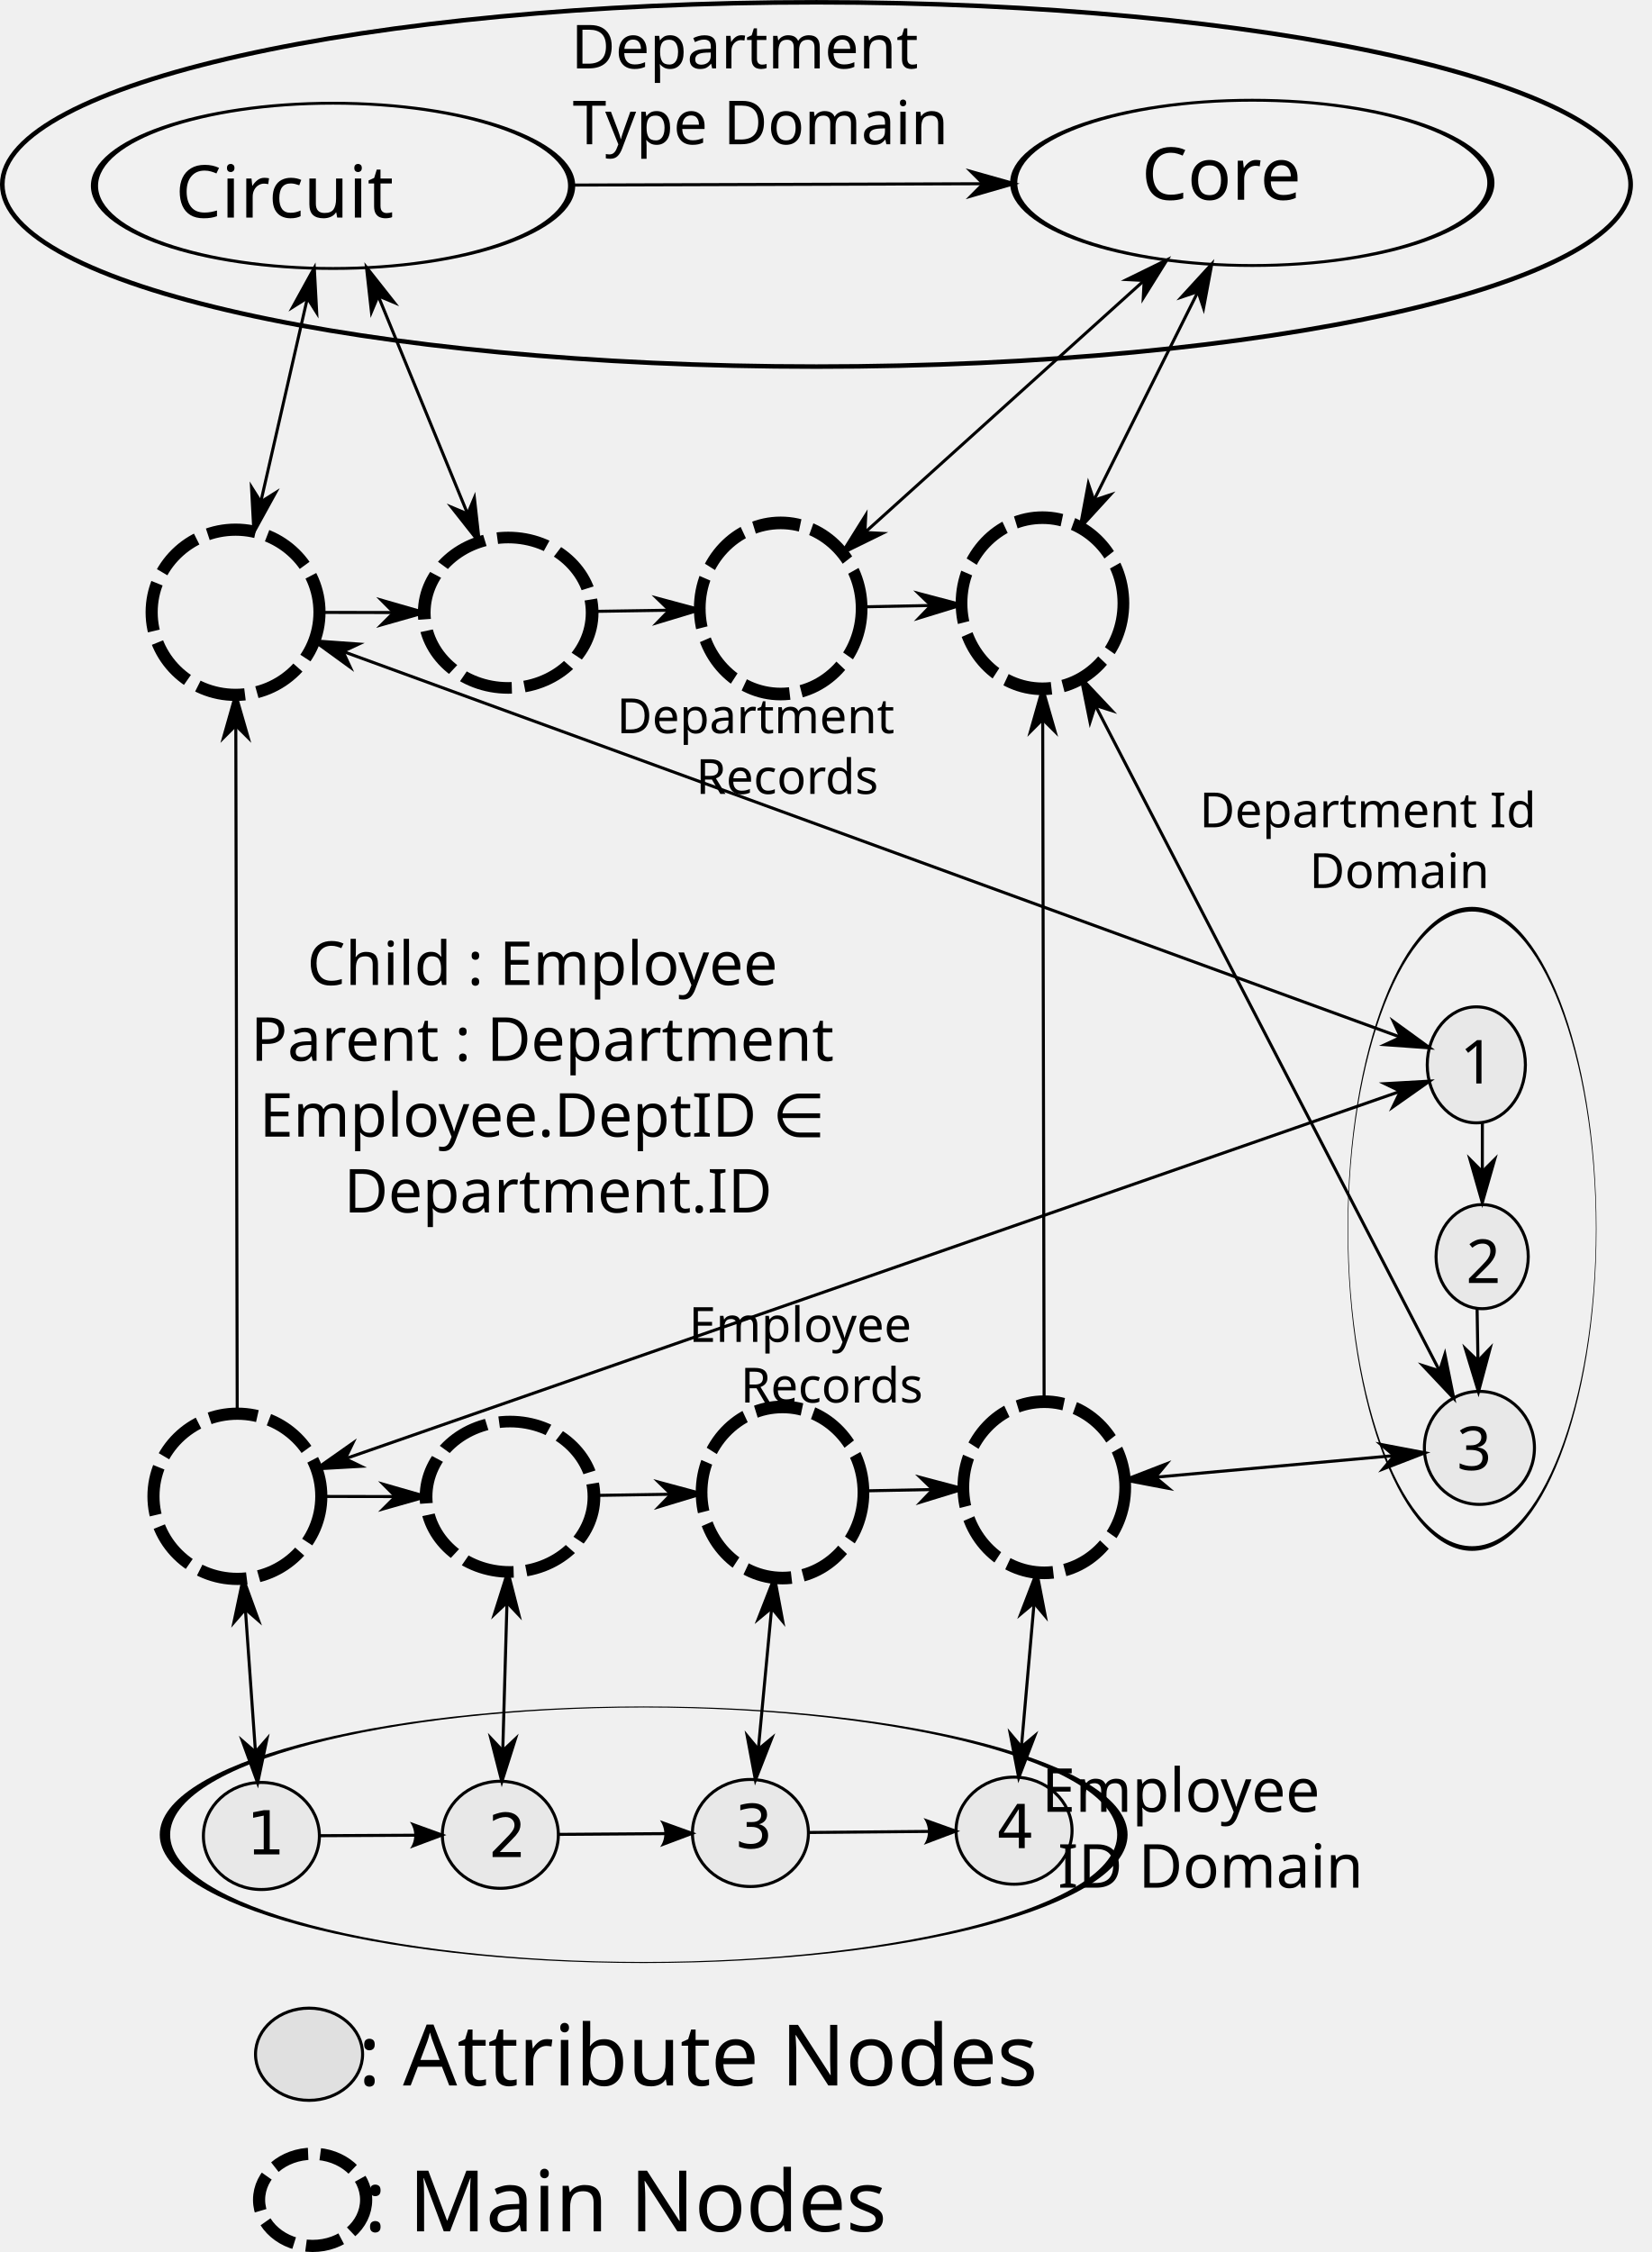
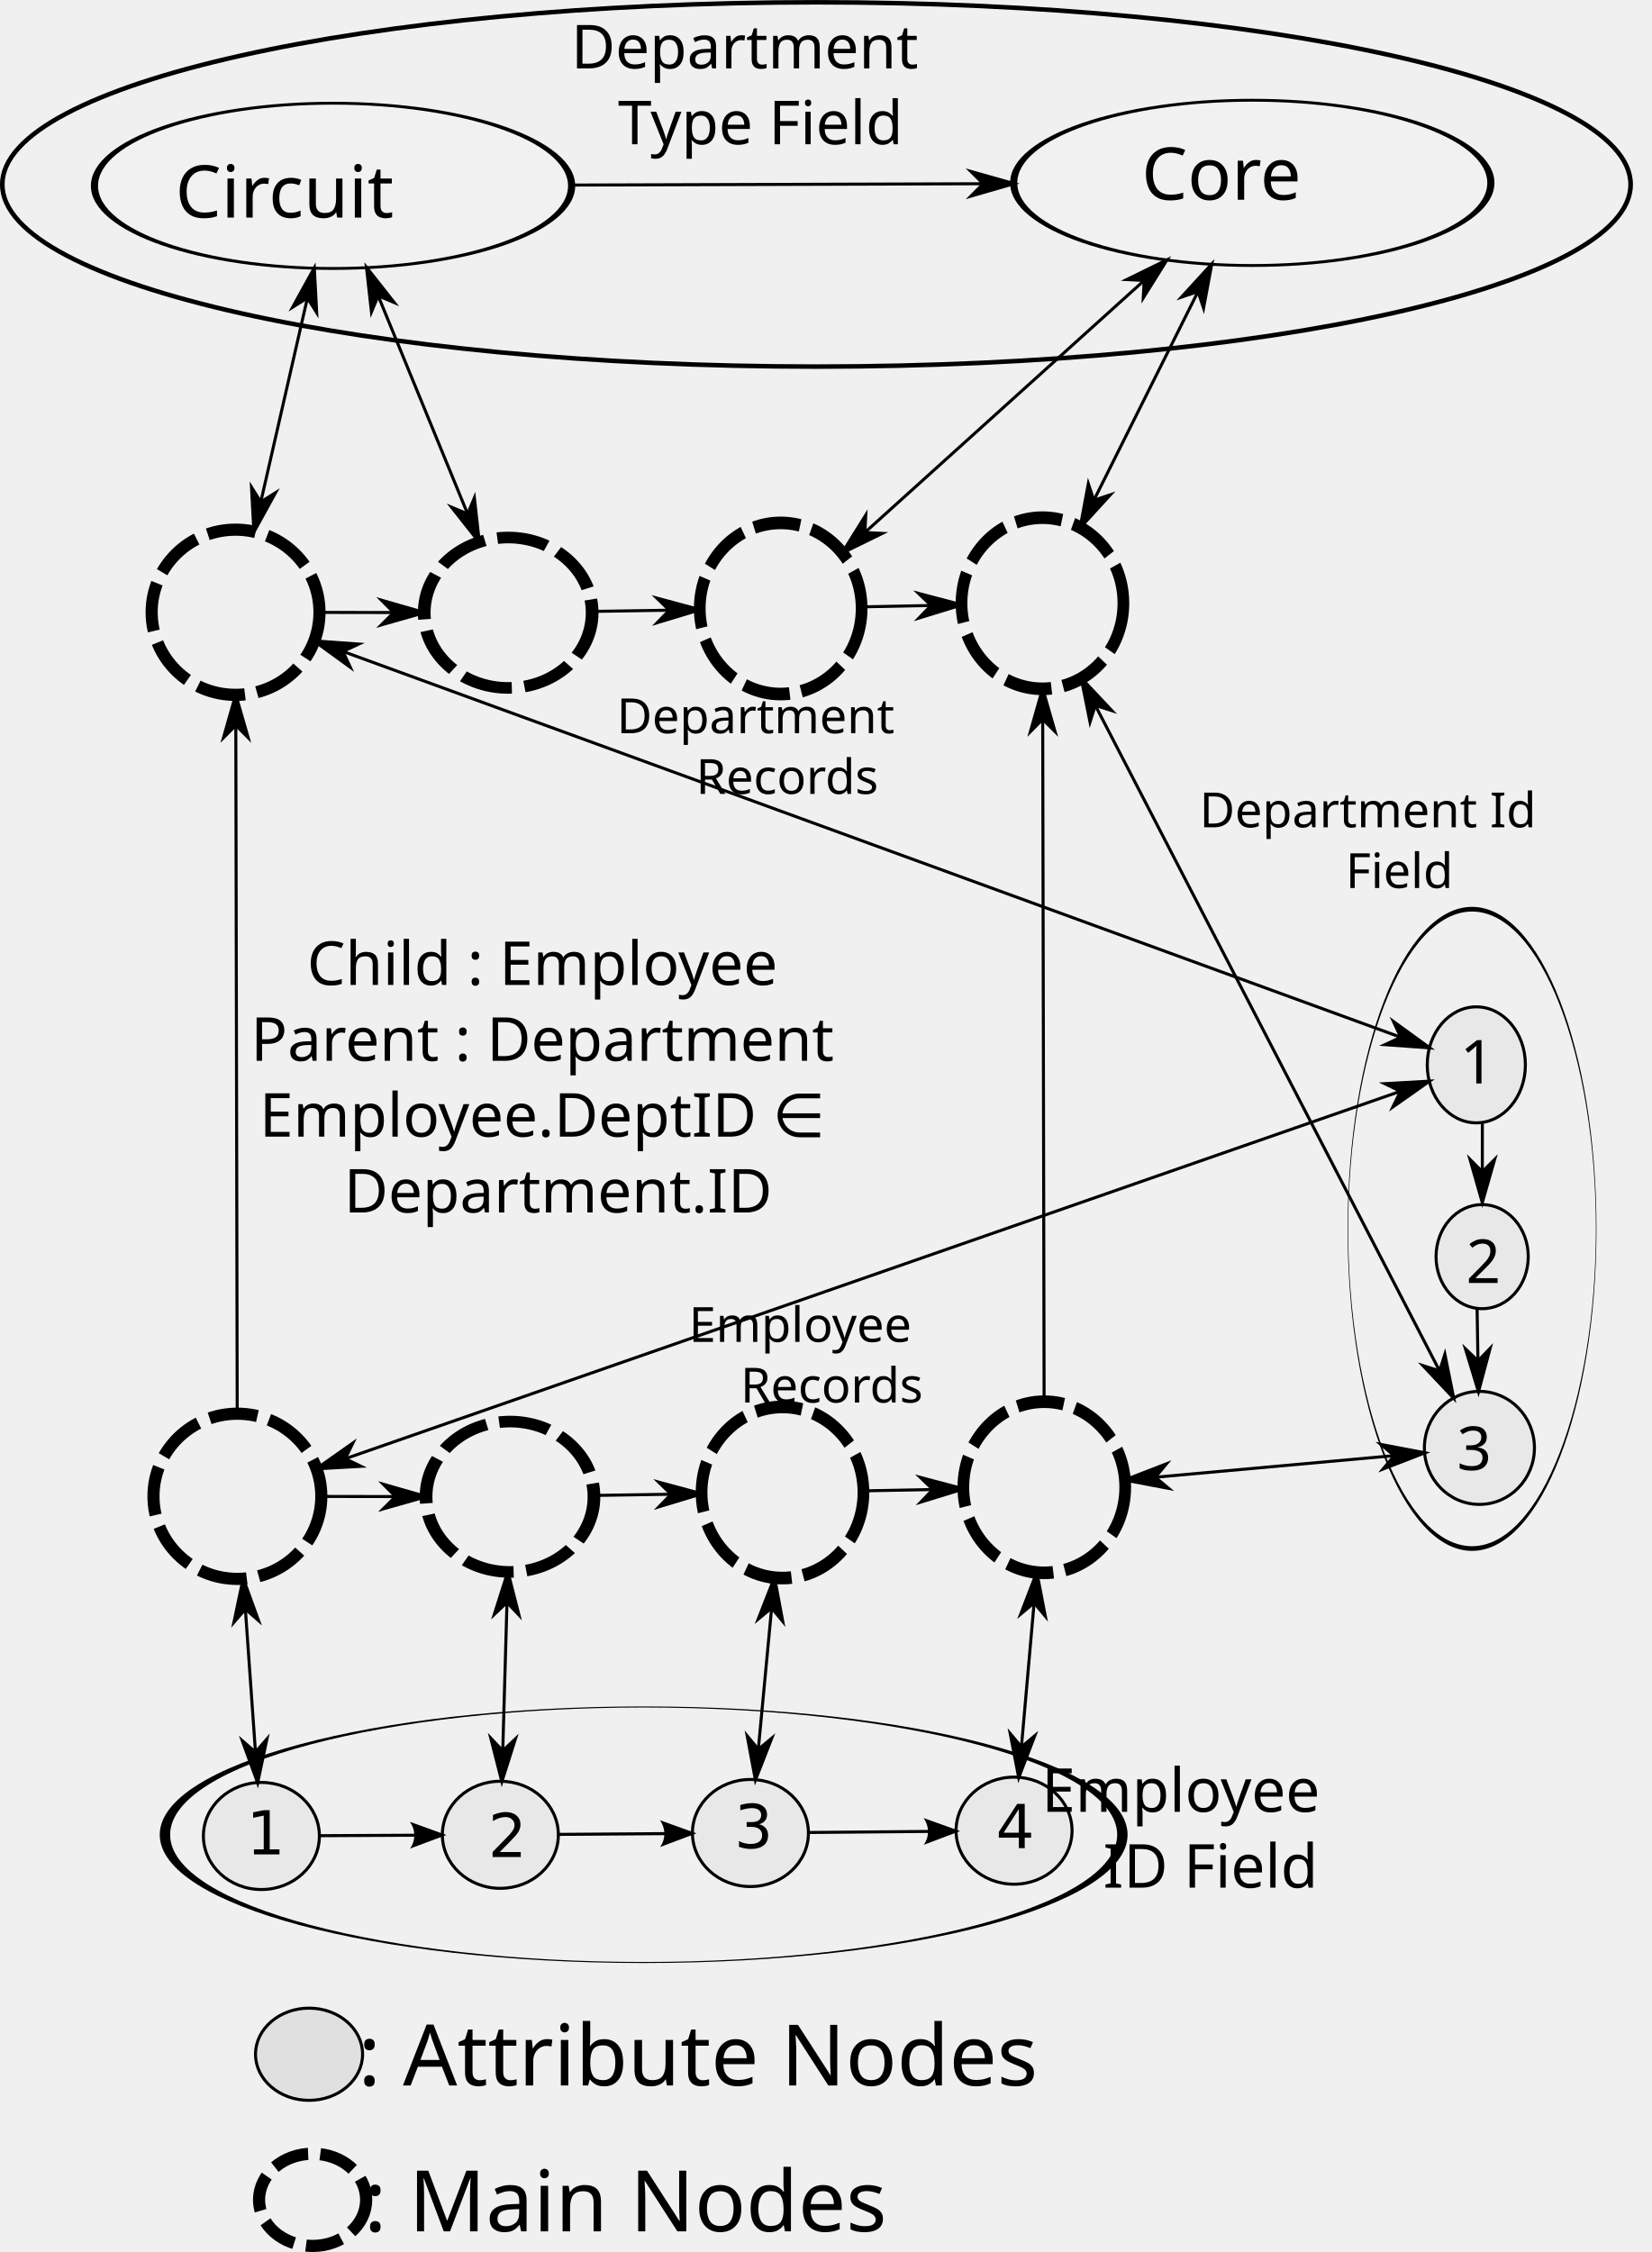
<svg xmlns="http://www.w3.org/2000/svg" width="544.254" height="742.292" id="svg2" version="1.1">
  <defs id="defs4">
    <marker orient="auto" refY="0" refX="0" id="Arrow1Lstart" style="overflow:visible">
      <path id="path3796" d="M 0,0 5,-5 -12.5,0 5,5 0,0 z" style="fill-rule:evenodd;stroke:#000000;stroke-width:1pt" transform="matrix(0.8,0,0,0.8,10,0)" />
    </marker>
    <marker orient="auto" refY="0" refX="0" id="Arrow1Lend" style="overflow:visible">
      <path id="path3799" d="M 0,0 5,-5 -12.5,0 5,5 0,0 z" style="fill-rule:evenodd;stroke:#000000;stroke-width:1pt" transform="matrix(-0.8,0,0,-0.8,-10,0)" />
    </marker>
    <marker orient="auto" refY="0" refX="0" id="Arrow2Lend" style="overflow:visible">
      <path id="path3817" style="fill-rule:evenodd;stroke-width:0.625;stroke-linejoin:round" d="M 8.719,4.034 -2.207,0.016 8.719,-4.002 c -1.745,2.372 -1.735,5.617 -6e-7,8.035 z" transform="matrix(-1.1,0,0,-1.1,-1.1,0)" />
    </marker>
    <marker orient="auto" refY="0" refX="0" id="Arrow2Mstart" style="overflow:visible">
      <path id="path3820" style="fill-rule:evenodd;stroke-width:0.625;stroke-linejoin:round" d="M 8.719,4.034 -2.207,0.016 8.719,-4.002 c -1.745,2.372 -1.735,5.617 -6e-7,8.035 z" transform="scale(0.6,0.6)" />
    </marker>
    <marker orient="auto" refY="0" refX="0" id="Arrow1Lend-8" style="overflow:visible">
      <path id="path3799-2" d="M 0,0 5,-5 -12.5,0 5,5 0,0 z" style="fill-rule:evenodd;stroke:#000000;stroke-width:1pt" transform="matrix(-0.8,0,0,-0.8,-10,0)" />
    </marker>
    <marker orient="auto" refY="0" refX="0" id="marker5762" style="overflow:visible">
      <path id="path5764" d="M 0,0 5,-5 -12.5,0 5,5 0,0 z" style="fill-rule:evenodd;stroke:#000000;stroke-width:1pt" transform="matrix(-0.8,0,0,-0.8,-10,0)" />
    </marker>
    <marker orient="auto" refY="0" refX="0" id="marker5766" style="overflow:visible">
      <path id="path5768" d="M 0,0 5,-5 -12.5,0 5,5 0,0 z" style="fill-rule:evenodd;stroke:#000000;stroke-width:1pt" transform="matrix(-0.8,0,0,-0.8,-10,0)" />
    </marker>
  </defs>
  <g id="layer1" transform="translate(-132.4412,-301.2347)">
    <path style="fill:#ffffff;fill-opacity:0;fill-rule:evenodd;stroke:#000000;stroke-width:1px;stroke-linecap:butt;stroke-linejoin:miter;stroke-opacity:1" id="path2985" d="m 554.848,647.323 c 0,37.794 -96.053,68.431 -214.541,68.431 -118.488,0 -214.541,-30.638 -214.541,-68.431 0,-37.794 96.053,-68.431 214.541,-68.431 118.488,0 214.541,30.638 214.541,68.431 z" transform="matrix(0.1907349,0,0,1.539743,552.7564,-290.4225)" />
    <a id="a6593" style="stroke-width:4;stroke-linejoin:round;stroke-miterlimit:4;stroke-dasharray:16, 4;stroke-dashoffset:0;fill:#000000;fill-opacity:0">
      <path transform="matrix(0.564363,0,0,0.5661794,145.4548,331.5989)" d="m 164.605,817.476 c 0,26.558 -21.943,48.087 -49.012,48.087 -27.068,0 -49.012,-21.529 -49.012,-48.087 0,-26.558 21.943,-48.087 49.012,-48.087 27.068,0 49.012,21.529 49.012,48.087 z" id="path3755" style="fill:#000000;fill-opacity:0;fill-rule:evenodd;stroke:#000000;stroke-width:7.076;stroke-linecap:butt;stroke-linejoin:round;stroke-miterlimit:4;stroke-opacity:1;stroke-dasharray:28.305, 7.076;stroke-dashoffset:0" />
    </a>
    <path transform="matrix(0.564626,0,0,0.5154775,235.288,373.1964)" style="fill:#000000;fill-opacity:0;fill-rule:evenodd;stroke:#000000;stroke-width:7.414;stroke-linecap:butt;stroke-linejoin:round;stroke-miterlimit:4;stroke-opacity:1;stroke-dasharray:29.658, 7.414;stroke-dashoffset:0" id="path3755-3" d="m 164.605,817.476 c 0,26.558 -21.943,48.087 -49.012,48.087 -27.068,0 -49.012,-21.529 -49.012,-48.087 0,-26.558 21.943,-48.087 49.012,-48.087 27.068,0 49.012,21.529 49.012,48.087 z" />
    <path transform="matrix(0.5443618,0,0,0.5865694,327.4555,313.6778)" style="fill:#000000;fill-opacity:0;fill-rule:evenodd;stroke:#000000;stroke-width:7.079;stroke-linecap:butt;stroke-linejoin:round;stroke-miterlimit:4;stroke-opacity:1;stroke-dasharray:28.315, 7.079;stroke-dashoffset:0" id="path3755-7" d="m 164.605,817.476 c 0,26.558 -21.943,48.087 -49.012,48.087 -27.068,0 -49.012,-21.529 -49.012,-48.087 0,-26.558 21.943,-48.087 49.012,-48.087 27.068,0 49.012,21.529 49.012,48.087 z" />
    <path style="fill:none;stroke:#000000;stroke-width:1px;stroke-linecap:round;stroke-linejoin:miter;stroke-opacity:1;marker-mid:none;marker-end:url(#Arrow1Lend)" d="m 328.224,794.155 35.479,-0.554" id="path3790" />
    <path style="fill:none;stroke:#000000;stroke-width:1px;stroke-linecap:butt;stroke-linejoin:miter;stroke-opacity:1;marker-end:url(#Arrow1Lend)" d="m 238.352,794.483 34.53,0.058" id="path5168" />
    <path transform="matrix(0.5443618,0,0,0.5865694,413.742,311.9536)" style="fill:#000000;fill-opacity:0;fill-rule:evenodd;stroke:#000000;stroke-width:7.079;stroke-linecap:butt;stroke-linejoin:round;stroke-miterlimit:4;stroke-opacity:1;stroke-dasharray:28.315, 7.079;stroke-dashoffset:0" id="path3755-7-3" d="m 164.605,817.476 c 0,26.558 -21.943,48.087 -49.012,48.087 -27.068,0 -49.012,-21.529 -49.012,-48.087 0,-26.558 21.943,-48.087 49.012,-48.087 27.068,0 49.012,21.529 49.012,48.087 z" />
    <path style="fill:none;stroke:#000000;stroke-width:1px;stroke-linecap:butt;stroke-linejoin:miter;stroke-opacity:1;marker-end:url(#Arrow1Lend)" d="m 417.056,792.651 32.936,-0.658" id="path5376" />
    <path style="fill:#000000;fill-opacity:0;fill-rule:evenodd;stroke:#000000;stroke-width:7.076;stroke-linecap:butt;stroke-linejoin:round;stroke-miterlimit:4;stroke-opacity:1;stroke-dasharray:28.305, 7.076;stroke-dashoffset:0" id="path3755-4" d="m 164.605,817.476 c 0,26.558 -21.943,48.087 -49.012,48.087 -27.068,0 -49.012,-21.529 -49.012,-48.087 0,-26.558 21.943,-48.087 49.012,-48.087 27.068,0 49.012,21.529 49.012,48.087 z" transform="matrix(0.564363,0,0,0.5661794,144.8542,40.20846)" />
    <path transform="matrix(0.564626,0,0,0.5154775,234.6874,81.80595)" style="fill:#000000;fill-opacity:0;fill-rule:evenodd;stroke:#000000;stroke-width:7.414;stroke-linecap:butt;stroke-linejoin:round;stroke-miterlimit:4;stroke-opacity:1;stroke-dasharray:29.658, 7.414;stroke-dashoffset:0" id="path3755-3-1" d="m 164.605,817.476 c 0,26.558 -21.943,48.087 -49.012,48.087 -27.068,0 -49.012,-21.529 -49.012,-48.087 0,-26.558 21.943,-48.087 49.012,-48.087 27.068,0 49.012,21.529 49.012,48.087 z" />
    <path transform="matrix(0.5443618,0,0,0.5865694,326.8549,22.28733)" style="fill:#000000;fill-opacity:0;fill-rule:evenodd;stroke:#000000;stroke-width:7.079;stroke-linecap:butt;stroke-linejoin:round;stroke-miterlimit:4;stroke-opacity:1;stroke-dasharray:28.315, 7.079;stroke-dashoffset:0" id="path3755-7-2" d="m 164.605,817.476 c 0,26.558 -21.943,48.087 -49.012,48.087 -27.068,0 -49.012,-21.529 -49.012,-48.087 0,-26.558 21.943,-48.087 49.012,-48.087 27.068,0 49.012,21.529 49.012,48.087 z" />
    <path style="fill:none;stroke:#000000;stroke-width:1px;stroke-linecap:round;stroke-linejoin:miter;stroke-opacity:1;marker-mid:none;marker-end:url(#Arrow1Lend)" d="m 327.624,502.765 35.479,-0.554" id="path3790-9" />
    <path style="fill:none;stroke:#000000;stroke-width:1px;stroke-linecap:butt;stroke-linejoin:miter;stroke-opacity:1;marker-end:url(#Arrow1Lend)" d="m 237.751,503.093 34.53,0.058" id="path5168-5" />
    <path transform="matrix(0.5443618,0,0,0.5865694,413.1414,20.5631)" style="fill:#000000;fill-opacity:0;fill-rule:evenodd;stroke:#000000;stroke-width:7.079;stroke-linecap:butt;stroke-linejoin:round;stroke-miterlimit:4;stroke-opacity:1;stroke-dasharray:28.315, 7.079;stroke-dashoffset:0" id="path3755-7-3-0" d="m 164.605,817.476 c 0,26.558 -21.943,48.087 -49.012,48.087 -27.068,0 -49.012,-21.529 -49.012,-48.087 0,-26.558 21.943,-48.087 49.012,-48.087 27.068,0 49.012,21.529 49.012,48.087 z" />
    <path style="fill:none;stroke:#000000;stroke-width:1px;stroke-linecap:butt;stroke-linejoin:miter;stroke-opacity:1;marker-end:url(#Arrow1Lend)" d="m 416.455,501.261 32.936,-0.658" id="path5376-8" />
    <path style="fill:#e8e8e8;fill-opacity:1;fill-rule:evenodd;stroke:#000000;stroke-width:1px;stroke-linecap:butt;stroke-linejoin:miter;stroke-opacity:1" id="path5810" d="m 637.255,634.225 c 0,10.558 -7.242,19.118 -16.176,19.118 -8.934,0 -16.176,-8.559 -16.176,-19.118 0,-10.558 7.242,-19.118 16.176,-19.118 8.934,0 16.176,8.559 16.176,19.118 z" transform="translate(-2,18)" />
    <path style="fill:#e8e8e8;fill-opacity:1;fill-rule:evenodd;stroke:#000000;stroke-width:1px;stroke-linecap:butt;stroke-linejoin:miter;stroke-opacity:1" id="path5812" d="m 638.235,691.088 c 0,9.475 -6.804,17.157 -15.196,17.157 -8.393,0 -15.196,-7.681 -15.196,-17.157 0,-9.475 6.804,-17.157 15.196,-17.157 8.393,0 15.196,7.681 15.196,17.157 z" transform="translate(-2.039216,24.35294)" />
    <path style="fill:#e8e8e8;fill-opacity:1;fill-rule:evenodd;stroke:#000000;stroke-width:1px;stroke-linecap:butt;stroke-linejoin:miter;stroke-opacity:1" id="path5814" d="m 638.235,746.48 c 0,10.288 -8.12,18.627 -18.137,18.627 -10.017,0 -18.137,-8.34 -18.137,-18.627 0,-10.288 8.12,-18.627 18.137,-18.627 10.017,0 18.137,8.34 18.137,18.627 z" transform="translate(0,32)" />
    <path style="fill:none;stroke:#000000;stroke-width:1px;stroke-linecap:butt;stroke-linejoin:miter;stroke-opacity:1;marker-end:url(#marker5766)" d="m 621.067,670.911 -0.017,26.588" id="path5816" />
    <path style="fill:none;stroke:#000000;stroke-width:1px;stroke-linecap:butt;stroke-linejoin:miter;stroke-opacity:1;marker-end:url(#marker5766)" d="m 619.326,732.242 0.461,27.614" id="path6010" />
    <path style="fill:none;stroke:#000000;stroke-width:1px;stroke-linecap:butt;stroke-linejoin:miter;stroke-opacity:1;marker-start:url(#Arrow1Lstart);marker-end:url(#marker5766)" d="M 236.775,785.354 603.557,657.63" id="path6597" />
    <path style="fill:none;stroke:#000000;stroke-width:1px;stroke-linecap:butt;stroke-linejoin:miter;stroke-opacity:1;marker-end:url(#marker5766)" d="M 210.635,767.212 210.147,530.272" id="path6791" />
    <path style="fill:none;stroke:#000000;stroke-width:1px;stroke-linecap:butt;stroke-linejoin:miter;stroke-opacity:1;marker-start:url(#Arrow1Lstart);marker-end:url(#marker5766)" d="m 236.035,512.51 367.583,134.076" id="path6793" />
    <path style="fill:none;stroke:#000000;stroke-width:1px;stroke-linecap:butt;stroke-linejoin:miter;stroke-opacity:1;marker-start:url(#Arrow1Lstart);marker-end:url(#marker5766)" d="m 503.251,789.054 98.779,-8.939" id="path7179" />
    <path style="fill:none;stroke:#000000;stroke-width:1px;stroke-linecap:butt;stroke-linejoin:miter;stroke-opacity:1;marker-end:url(#marker5766)" d="M 476.609,763.254 476.124,528.276" id="path7181" />
    <path style="fill:none;stroke:#000000;stroke-width:1px;stroke-linecap:butt;stroke-linejoin:miter;stroke-opacity:1;marker-start:url(#Arrow1Lstart);marker-end:url(#marker5766)" d="M 488.871,524.821 611.586,762.027" id="path7183" />
    <text xml:space="preserve" style="font-size:40px;font-style:normal;font-weight:normal;line-height:125%;letter-spacing:0px;word-spacing:0px;fill:#000000;fill-opacity:1;stroke:none;font-family:Sans" x="432.61" y="743.539" id="text7377">
      <tspan x="432.61" y="743.539" style="font-size:16px;text-align:center;text-anchor:middle" id="tspan7393">Employee</tspan>
      <tspan x="432.61" y="763.539" style="font-size:16px;text-align:center;text-anchor:middle" id="tspan7403">Records</tspan>
    </text>
    <text xml:space="preserve" style="font-size:40px;font-style:normal;font-weight:normal;line-height:125%;letter-spacing:0px;word-spacing:0px;fill:#000000;fill-opacity:1;stroke:none;font-family:Sans" x="613.686" y="658.362" id="text7381">
      <tspan id="tspan7383" x="613.686" y="658.362" style="font-size:20px">1</tspan>
    </text>
    <text xml:space="preserve" style="font-size:40px;font-style:normal;font-weight:normal;line-height:125%;letter-spacing:0px;word-spacing:0px;fill:#000000;fill-opacity:1;stroke:none;font-family:Sans" x="615.686" y="724.127" id="text7385">
      <tspan id="tspan7387" x="615.686" y="724.127" style="font-size:20px">2</tspan>
    </text>
    <text xml:space="preserve" style="font-size:40px;font-style:normal;font-weight:normal;line-height:125%;letter-spacing:0px;word-spacing:0px;fill:#000000;fill-opacity:1;stroke:none;font-family:Sans" x="612.667" y="785.774" id="text7389">
      <tspan id="tspan7391" x="612.667" y="785.774" style="font-size:20px">3</tspan>
    </text>
    <text xml:space="preserve" style="font-size:40px;font-style:normal;font-weight:normal;line-height:125%;letter-spacing:0px;word-spacing:0px;fill:#000000;fill-opacity:1;stroke:none;font-family:Sans" x="619.726" y="573.931" id="text7397">
      <tspan id="tspan7399" x="619.726" y="573.931" style="font-size:16px;text-align:center;text-anchor:middle">Department Id</tspan>
-       <tspan x="619.726" y="593.931" id="tspan7401" style="font-size:16px;text-align:center;text-anchor:middle">Domain</tspan>
+       <tspan x="619.726" y="593.931" id="tspan7401" style="font-size:16px;text-align:center;text-anchor:middle">Field</tspan>
    </text>
    <text xml:space="preserve" style="font-size:40px;font-style:normal;font-weight:normal;line-height:125%;letter-spacing:0px;word-spacing:0px;fill:#000000;fill-opacity:1;stroke:none;font-family:Sans" x="417.915" y="542.915" id="text7377-3">
      <tspan x="417.915" y="542.915" style="font-size:16px;text-align:center;text-anchor:middle" id="tspan7403-2">Department</tspan>
      <tspan x="417.915" y="562.915" style="font-size:16px;text-align:center;text-anchor:middle" id="tspan7431">Records</tspan>
    </text>
    <path style="fill:#ffffff;fill-opacity:0;fill-rule:evenodd;stroke:#000000;stroke-width:1px;stroke-linecap:butt;stroke-linejoin:miter;stroke-opacity:1" id="path5808-4" d="m 134.314,699.911 c 0,67.411 -20.63,122.059 -46.078,122.059 -25.448,0 -46.078,-54.648 -46.078,-122.059 0,-67.411 20.63,-122.059 46.078,-122.059 25.448,0 46.078,54.648 46.078,122.059 z" transform="matrix(3.424588,0,0,0.3450251,42.43833,664.5027)" />
    <path style="fill:#e8e8e8;fill-opacity:1;fill-rule:evenodd;stroke:#000000;stroke-width:1;stroke-linecap:butt;stroke-linejoin:miter;stroke-miterlimit:4;stroke-opacity:1;stroke-dasharray:none" id="path7451" d="m 113.725,950.401 c 0,9.746 -8.559,17.647 -19.118,17.647 -10.558,0 -19.118,-7.901 -19.118,-17.647 0,-9.746 8.559,-17.647 19.118,-17.647 10.558,0 19.118,7.901 19.118,17.647 z" transform="translate(124,-44)" />
    <path transform="translate(372.0951,-45.75206)" style="fill:#e8e8e8;fill-opacity:1;fill-rule:evenodd;stroke:#000000;stroke-width:1;stroke-linecap:butt;stroke-linejoin:miter;stroke-miterlimit:4;stroke-opacity:1;stroke-dasharray:none" id="path7451-0" d="m 113.725,950.401 c 0,9.746 -8.559,17.647 -19.118,17.647 -10.558,0 -19.118,-7.901 -19.118,-17.647 0,-9.746 8.559,-17.647 19.118,-17.647 10.558,0 19.118,7.901 19.118,17.647 z" />
    <path transform="translate(202.7647,-44.39219)" style="fill:#e8e8e8;fill-opacity:1;fill-rule:evenodd;stroke:#000000;stroke-width:1;stroke-linecap:butt;stroke-linejoin:miter;stroke-miterlimit:4;stroke-opacity:1;stroke-dasharray:none" id="path7451-2" d="m 113.725,950.401 c 0,9.746 -8.559,17.647 -19.118,17.647 -10.558,0 -19.118,-7.901 -19.118,-17.647 0,-9.746 8.559,-17.647 19.118,-17.647 10.558,0 19.118,7.901 19.118,17.647 z" />
    <path transform="translate(285.1961,-44.98042)" style="fill:#e8e8e8;fill-opacity:1;fill-rule:evenodd;stroke:#000000;stroke-width:1;stroke-linecap:butt;stroke-linejoin:miter;stroke-miterlimit:4;stroke-opacity:1;stroke-dasharray:none" id="path7451-9" d="m 113.725,950.401 c 0,9.746 -8.559,17.647 -19.118,17.647 -10.558,0 -19.118,-7.901 -19.118,-17.647 0,-9.746 8.559,-17.647 19.118,-17.647 10.558,0 19.118,7.901 19.118,17.647 z" />
    <path style="fill:none;stroke:#000000;stroke-width:1px;stroke-linecap:butt;stroke-linejoin:miter;stroke-opacity:1;marker-end:url(#Arrow2Lend)" d="m 237.725,906.306 40.53,-0.202" id="path7495" />
    <path style="fill:none;stroke:#000000;stroke-width:1px;stroke-linecap:butt;stroke-linejoin:miter;stroke-opacity:1;marker-end:url(#Arrow2Lend)" d="m 316.49,905.873 44.197,-0.315" id="path7497" />
    <path style="fill:none;stroke:#000000;stroke-width:1px;stroke-linecap:butt;stroke-linejoin:miter;stroke-opacity:1;marker-end:url(#Arrow2Lend)" d="m 398.921,905.251 48.666,-0.432" id="path7499" />
    <path style="font-size:40px;font-style:normal;font-weight:normal;line-height:125%;letter-spacing:0px;word-spacing:0px;fill:#000000;fill-opacity:1;stroke:none;font-family:Sans" d="m 380.438,895.562 c -0.579,10e-6 -1.217,0.052 -1.875,0.156 -0.651,0.104 -1.345,0.26 -2.094,0.469 l 0,1.75 c 0.742,-0.247 1.413,-0.414 2.031,-0.531 0.618,-0.117 1.21,-0.187 1.75,-0.188 0.99,10e-6 1.754,0.19 2.281,0.594 0.534,0.397 0.812,0.97 0.812,1.719 -10e-6,0.729 -0.267,1.297 -0.781,1.688 -0.514,0.384 -1.249,0.594 -2.219,0.594 l -1.781,0 0,1.594 1.688,0 c 1.074,10e-6 1.901,0.262 2.5,0.75 0.605,0.482 0.906,1.141 0.906,2 -10e-6,0.931 -0.318,1.637 -0.969,2.125 -0.645,0.488 -1.576,0.75 -2.812,0.75 -0.71,0 -1.38,-0.087 -2.031,-0.25 -0.651,-0.163 -1.266,-0.4 -1.812,-0.719 l 0,1.906 c 0.69,0.241 1.355,0.414 2,0.531 0.651,0.124 1.294,0.188 1.906,0.188 1.823,0 3.229,-0.4 4.219,-1.188 0.99,-0.788 1.469,-1.905 1.469,-3.344 -10e-6,-0.937 -0.247,-1.706 -0.781,-2.344 -0.527,-0.638 -1.275,-1.079 -2.219,-1.281 0.853,-0.215 1.506,-0.603 1.969,-1.156 0.462,-0.56 0.687,-1.224 0.688,-2.031 -10e-6,-1.159 -0.44,-2.073 -1.312,-2.75 -0.872,-0.684 -2.034,-1.031 -3.531,-1.031 z m 87.312,0.25 -6.062,9.25 0,1.906 6.594,0 0,3.438 1.938,0 0,-3.438 2.094,0 0,-1.656 -2.094,0 0,-9.5 -2.469,0 z m 0.531,1.719 0,7.781 -5,0 5,-7.781 z m -248.906,0.375 -3.5,0.688 0,1.812 3.5,-0.719 0,11.125 -3.219,0 0,1.656 8.406,0 0,-1.656 -3.219,0 0,-12.906 -1.969,0 z M 299.031,898.5 c -0.573,10e-6 -1.185,0.087 -1.875,0.25 -0.69,0.163 -1.424,0.4 -2.219,0.719 l 0,2 c 0.781,-0.436 1.504,-0.785 2.188,-1 0.69,-0.215 1.35,-0.312 1.969,-0.312 0.872,10e-6 1.553,0.262 2.094,0.75 0.547,0.488 0.844,1.1 0.844,1.875 -10e-6,0.475 -0.121,0.974 -0.375,1.469 -0.247,0.488 -0.712,1.072 -1.344,1.781 -0.332,0.378 -1.142,1.223 -2.438,2.531 -1.289,1.302 -2.314,2.35 -3.062,3.125 l 0,1.656 9.281,0 0,-1.656 -6.906,0 c 1.589,-1.621 2.815,-2.883 3.688,-3.781 0.872,-0.905 1.4,-1.467 1.562,-1.656 0.592,-0.729 0.997,-1.341 1.219,-1.875 0.228,-0.54 0.344,-1.12 0.344,-1.719 -10e-6,-1.263 -0.445,-2.276 -1.344,-3.031 -0.898,-0.755 -2.115,-1.125 -3.625,-1.125 z" id="text7693" />
    <path style="fill:none;stroke:#000000;stroke-width:1px;stroke-linecap:butt;stroke-linejoin:miter;stroke-opacity:1;marker-start:url(#Arrow1Lstart);marker-end:url(#marker5766)" d="m 212.612,821.598 4.751,67.193" id="path8099" />
    <path style="fill:none;stroke:#000000;stroke-width:1px;stroke-linecap:butt;stroke-linejoin:miter;stroke-opacity:1;marker-start:url(#Arrow1Lstart);marker-end:url(#marker5766)" d="m 299.847,819.367 -1.971,69.001" id="path8101" />
    <path style="fill:none;stroke:#000000;stroke-width:1px;stroke-linecap:butt;stroke-linejoin:miter;stroke-opacity:1;marker-start:url(#Arrow1Lstart);marker-end:url(#marker5766)" d="m 387.735,821.254 -6.274,66.585" id="path8103" />
    <path style="fill:none;stroke:#000000;stroke-width:1px;stroke-linecap:butt;stroke-linejoin:miter;stroke-opacity:1;marker-start:url(#Arrow1Lstart);marker-end:url(#marker5766)" d="m 474.194,819.547 -5.943,67.512" id="path8105" />
    <text xml:space="preserve" style="font-size:40px;font-style:normal;font-weight:normal;line-height:125%;letter-spacing:0px;word-spacing:0px;fill:#000000;fill-opacity:1;stroke:none;font-family:Sans" x="557.474" y="898.441" id="text8496">
      <tspan id="tspan8498" x="560.658" y="898.441" style="font-size:20px;text-align:center;text-anchor:middle">Employee </tspan>
-       <tspan x="557.474" y="923.441" id="tspan8500" style="font-size:20px;text-align:center;text-anchor:middle">ID Domain</tspan>
+       <tspan x="557.474" y="923.441" id="tspan8500" style="font-size:20px;text-align:center;text-anchor:middle">ID Field</tspan>
    </text>
    <path style="fill:#ffffff;fill-opacity:0;fill-rule:evenodd;stroke:#000000;stroke-width:1px;stroke-linecap:butt;stroke-linejoin:miter;stroke-opacity:1" id="path8502" d="m 532.353,392.558 c 0,22.2 -78.57,40.196 -175.49,40.196 -96.921,0 -175.49,-17.996 -175.49,-40.196 0,-22.2 78.57,-40.196 175.49,-40.196 96.921,0 175.49,17.996 175.49,40.196 z" transform="matrix(1.529269,0,0,1.493639,-144.1706,-224.3116)" />
    <path style="fill:#f1f1f1;fill-opacity:1;fill-rule:evenodd;stroke:#000000;stroke-width:1px;stroke-linecap:butt;stroke-linejoin:miter;stroke-opacity:1" id="path8506" d="m 278.431,416.578 c 0,15.973 -14.924,28.922 -33.333,28.922 -18.409,0 -33.333,-12.949 -33.333,-28.922 0,-15.973 14.924,-28.922 33.333,-28.922 18.409,0 33.333,12.949 33.333,28.922 z" transform="matrix(2.359295,0,0,0.9417186,-336.0367,-29.81038)" />
    <path style="fill:#f1f1f1;fill-opacity:1;fill-rule:evenodd;stroke:#000000;stroke-width:1px;stroke-linecap:butt;stroke-linejoin:miter;stroke-opacity:1" id="path8506-0" d="m 278.431,416.578 c 0,15.973 -14.924,28.922 -33.333,28.922 -18.409,0 -33.333,-12.949 -33.333,-28.922 0,-15.973 14.924,-28.922 33.333,-28.922 18.409,0 33.333,12.949 33.333,28.922 z" transform="matrix(2.359295,0,0,0.9417186,-33.02926,-30.78904)" />
    <path style="fill:none;stroke:#000000;stroke-width:1px;stroke-linecap:butt;stroke-linejoin:miter;stroke-opacity:1;marker-mid:none;marker-end:url(#marker5766)" d="M 320.862,362.235 466.589,361.764" id="path8722" />
    <text xml:space="preserve" style="font-size:20px;font-style:normal;font-weight:normal;text-align:center;line-height:125%;letter-spacing:0px;word-spacing:0px;text-anchor:middle;fill:#000000;fill-opacity:1;stroke:none;font-family:Sans" x="239.216" y="372.95" id="text9112">
      <tspan id="tspan9114" x="239.216" y="372.95" style="font-size:24px">Circuit</tspan>
    </text>
    <text xml:space="preserve" style="font-size:20px;font-style:normal;font-weight:normal;text-align:center;line-height:125%;letter-spacing:0px;word-spacing:0px;text-anchor:middle;fill:#000000;fill-opacity:1;stroke:none;font-family:Sans" x="548.039" y="367.068" id="text9116">
      <tspan id="tspan9118" x="548.039" y="367.068" style="font-size:24px">Core</tspan>
    </text>
    <text xml:space="preserve" style="font-size:20px;font-style:normal;font-weight:normal;text-align:center;line-height:125%;letter-spacing:0px;word-spacing:0px;text-anchor:middle;fill:#000000;fill-opacity:1;stroke:none;font-family:Sans" x="396.118" y="323.774" id="text9120">
      <tspan id="tspan9122" x="396.118" y="323.774">Department</tspan>
-       <tspan x="396.118" y="348.774" id="tspan10102">Type Domain</tspan>
+       <tspan x="396.118" y="348.774" id="tspan10102">Type Field</tspan>
    </text>
    <path style="fill:none;stroke:#000000;stroke-width:1px;stroke-linecap:butt;stroke-linejoin:miter;stroke-opacity:1;marker-start:url(#Arrow1Lstart);marker-end:url(#marker5766)" d="m 216.164,476.479 19.851,-86.838" id="path9124" />
    <path style="fill:none;stroke:#000000;stroke-width:1px;stroke-linecap:butt;stroke-linejoin:miter;stroke-opacity:1;marker-start:url(#Arrow1Lstart);marker-end:url(#marker5766)" d="m 290.406,479.924 -37.119,-90.467" id="path9126" />
    <path style="fill:none;stroke:#000000;stroke-width:1px;stroke-linecap:butt;stroke-linejoin:miter;stroke-opacity:1;marker-start:url(#Arrow1Lstart);marker-end:url(#marker5766)" d="M 410.072,483.481 517.045,386.945" id="path9128" />
    <path style="fill:none;stroke:#000000;stroke-width:1px;stroke-linecap:butt;stroke-linejoin:miter;stroke-opacity:1;marker-start:url(#Arrow1Lstart);marker-end:url(#marker5766)" d="m 488.52,475.119 43.31,-86.766" id="path9130" />
    <text xml:space="preserve" style="font-size:20px;font-style:normal;font-weight:normal;text-align:center;line-height:125%;letter-spacing:0px;word-spacing:0px;text-anchor:middle;fill:#000000;fill-opacity:1;stroke:none;font-family:Sans" x="329.412" y="625.892" id="text10104">
      <tspan id="tspan10106" x="329.412" y="625.892">Child : Employee</tspan>
      <tspan x="329.412" y="650.892" id="tspan10108">Parent : Department</tspan>
      <tspan x="332.595" y="675.892" id="tspan10110">Employee.DeptID ∈ </tspan>
      <tspan x="329.412" y="700.892" id="tspan10112">Department.ID</tspan>
    </text>
    <path style="fill:#e0e0e0;fill-opacity:1;fill-rule:evenodd;stroke:#000000;stroke-width:1px;stroke-linecap:butt;stroke-linejoin:miter;stroke-opacity:1" id="path10116" d="m 251.961,978.343 c 0,8.393 -7.901,15.196 -17.647,15.196 -9.746,0 -17.647,-6.804 -17.647,-15.196 0,-8.393 7.901,-15.196 17.647,-15.196 9.746,0 17.647,6.804 17.647,15.196 z" />
    <path transform="translate(1.17173,47.98776)" style="fill:#000000;fill-opacity:0;fill-rule:evenodd;stroke:#000000;stroke-width:4;stroke-linecap:butt;stroke-linejoin:miter;stroke-miterlimit:4;stroke-opacity:1;stroke-dasharray:12, 4;stroke-dashoffset:0" id="path10116-8" d="m 251.961,978.343 c 0,8.393 -7.901,15.196 -17.647,15.196 -9.746,0 -17.647,-6.804 -17.647,-15.196 0,-8.393 7.901,-15.196 17.647,-15.196 9.746,0 17.647,6.804 17.647,15.196 z" />
    <text xml:space="preserve" style="font-size:20px;font-style:normal;font-weight:normal;text-align:center;line-height:125%;letter-spacing:0px;word-spacing:0px;text-anchor:middle;fill:#000000;fill-opacity:1;stroke:none;font-family:Sans" x="375.49" y="988.637" id="text10136">
      <tspan id="tspan10138" x="375.49" y="988.637" style="font-size:28px">: Attribute Nodes</tspan>
    </text>
    <text xml:space="preserve" style="font-size:20px;font-style:normal;font-weight:normal;text-align:center;line-height:125%;letter-spacing:0px;word-spacing:0px;text-anchor:middle;fill:#000000;fill-opacity:1;stroke:none;font-family:Sans" x="351.569" y="1036.715" id="text10140">
      <tspan id="tspan10142" x="351.569" y="1036.715" style="font-size:28px">: Main Nodes</tspan>
    </text>
  </g>
</svg>
